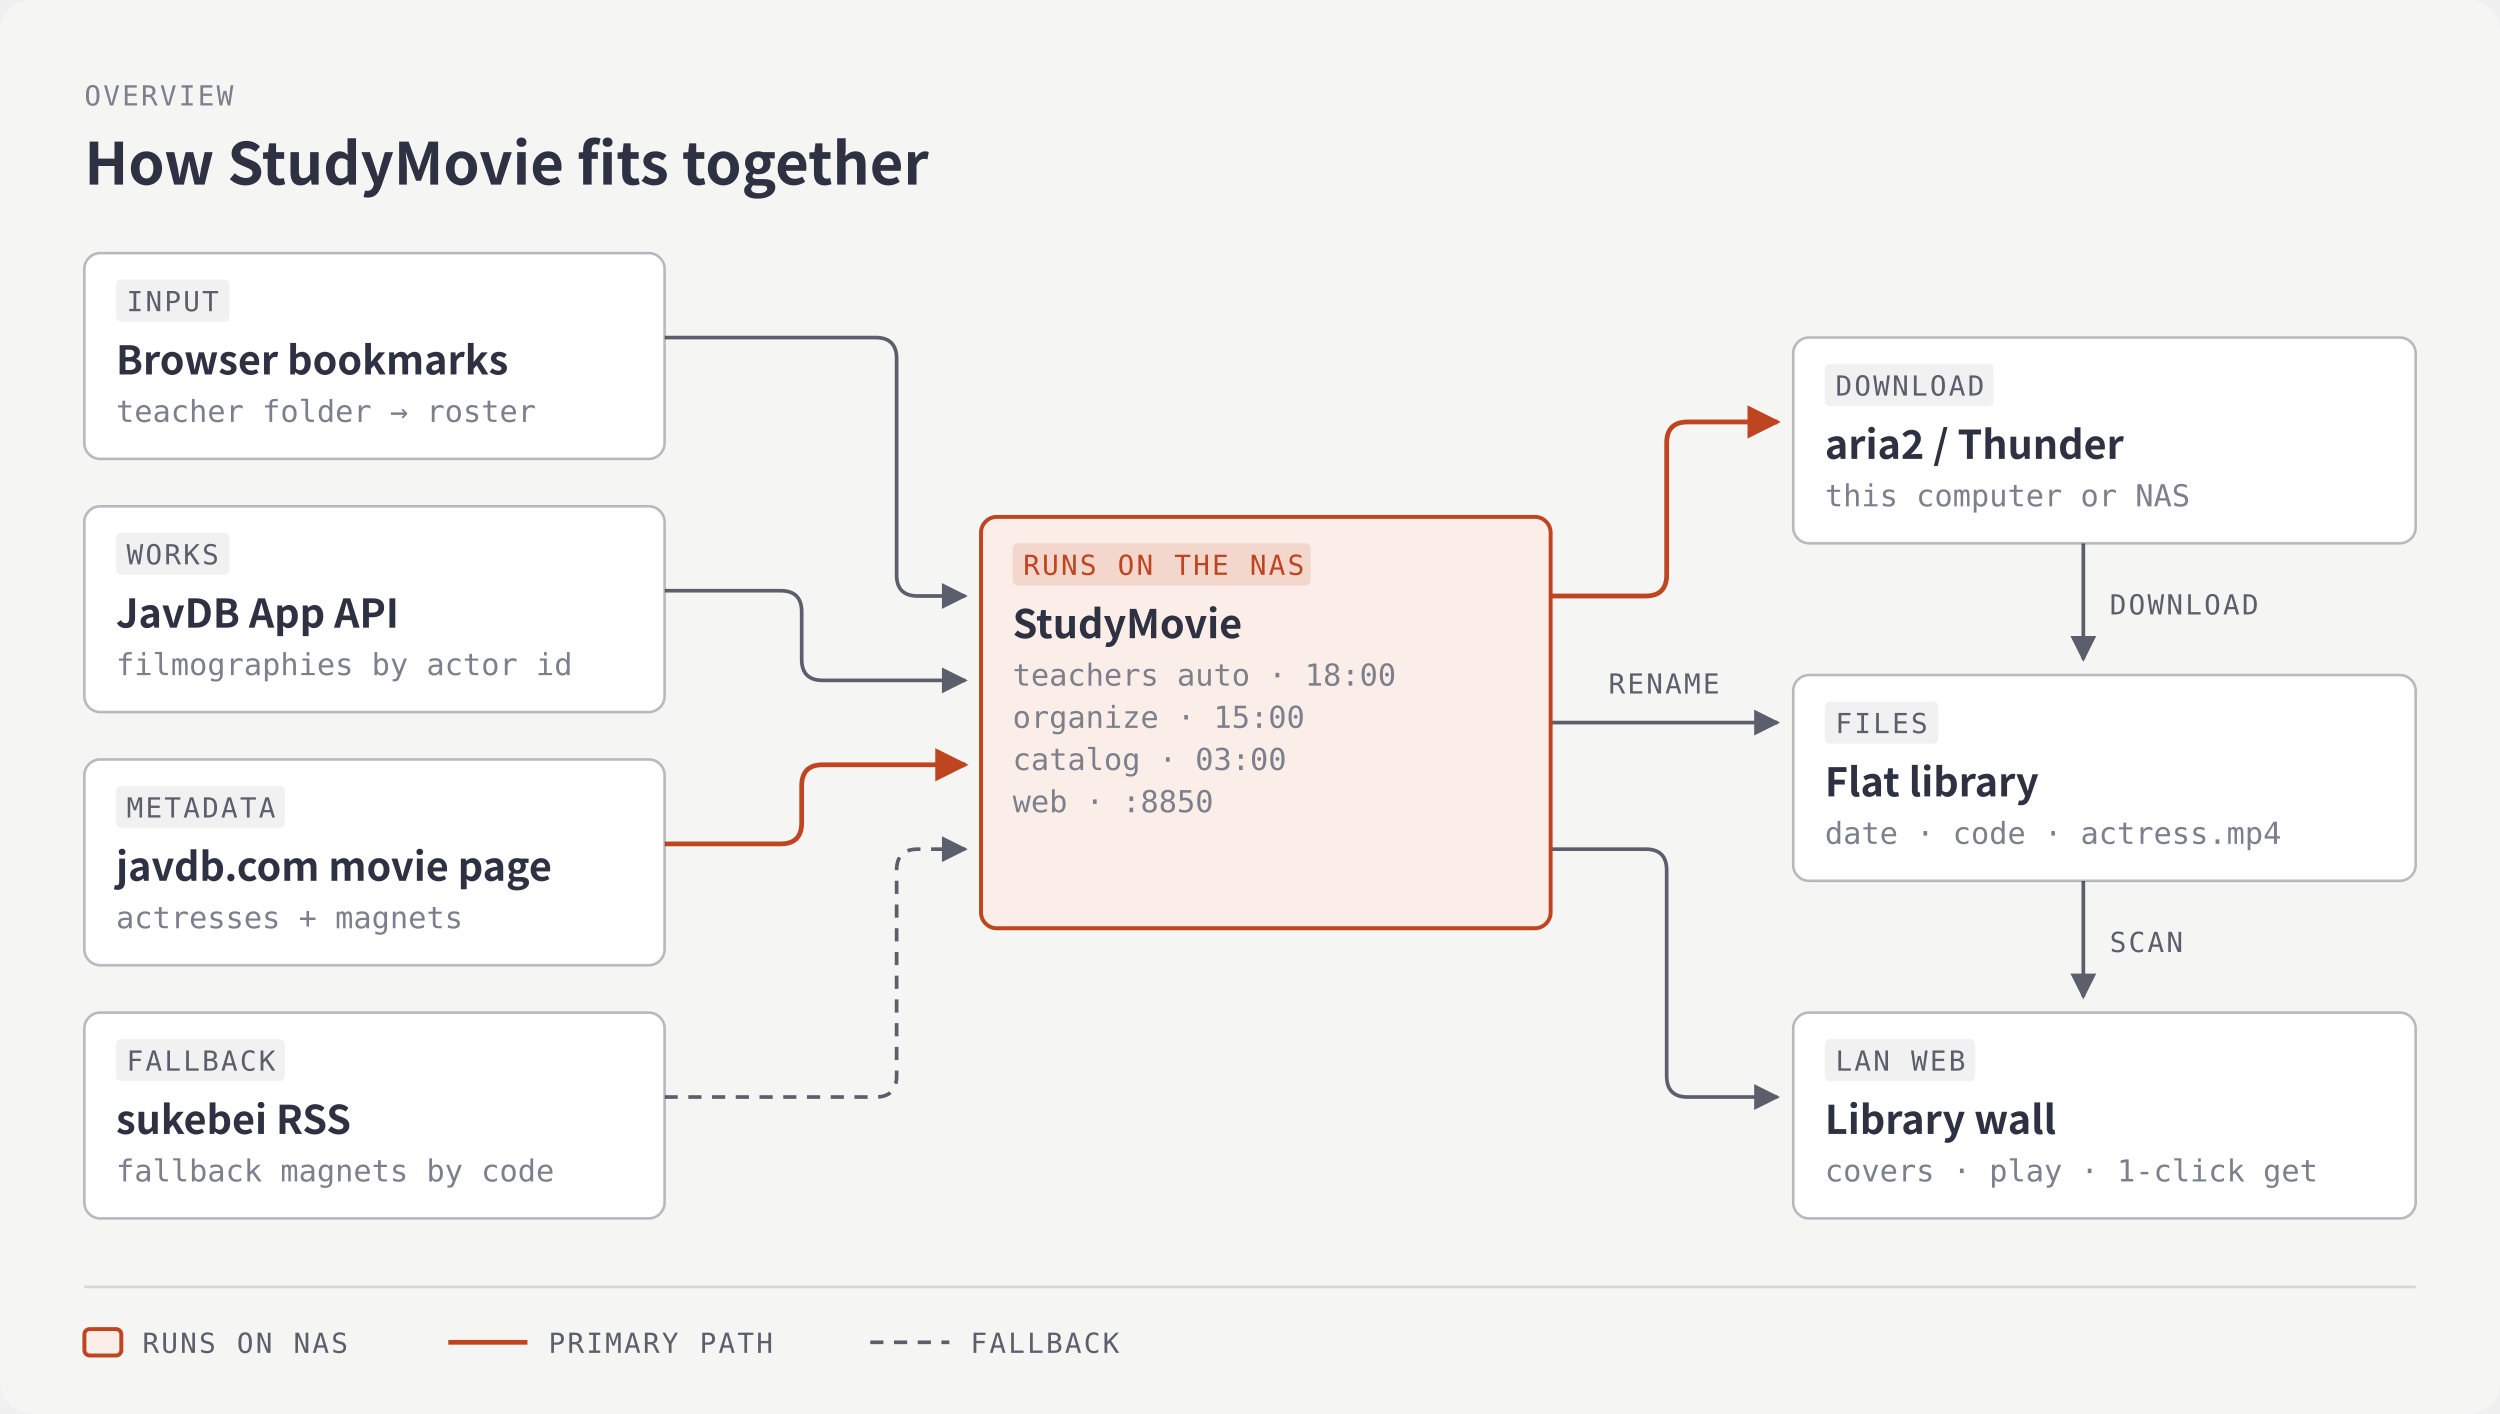
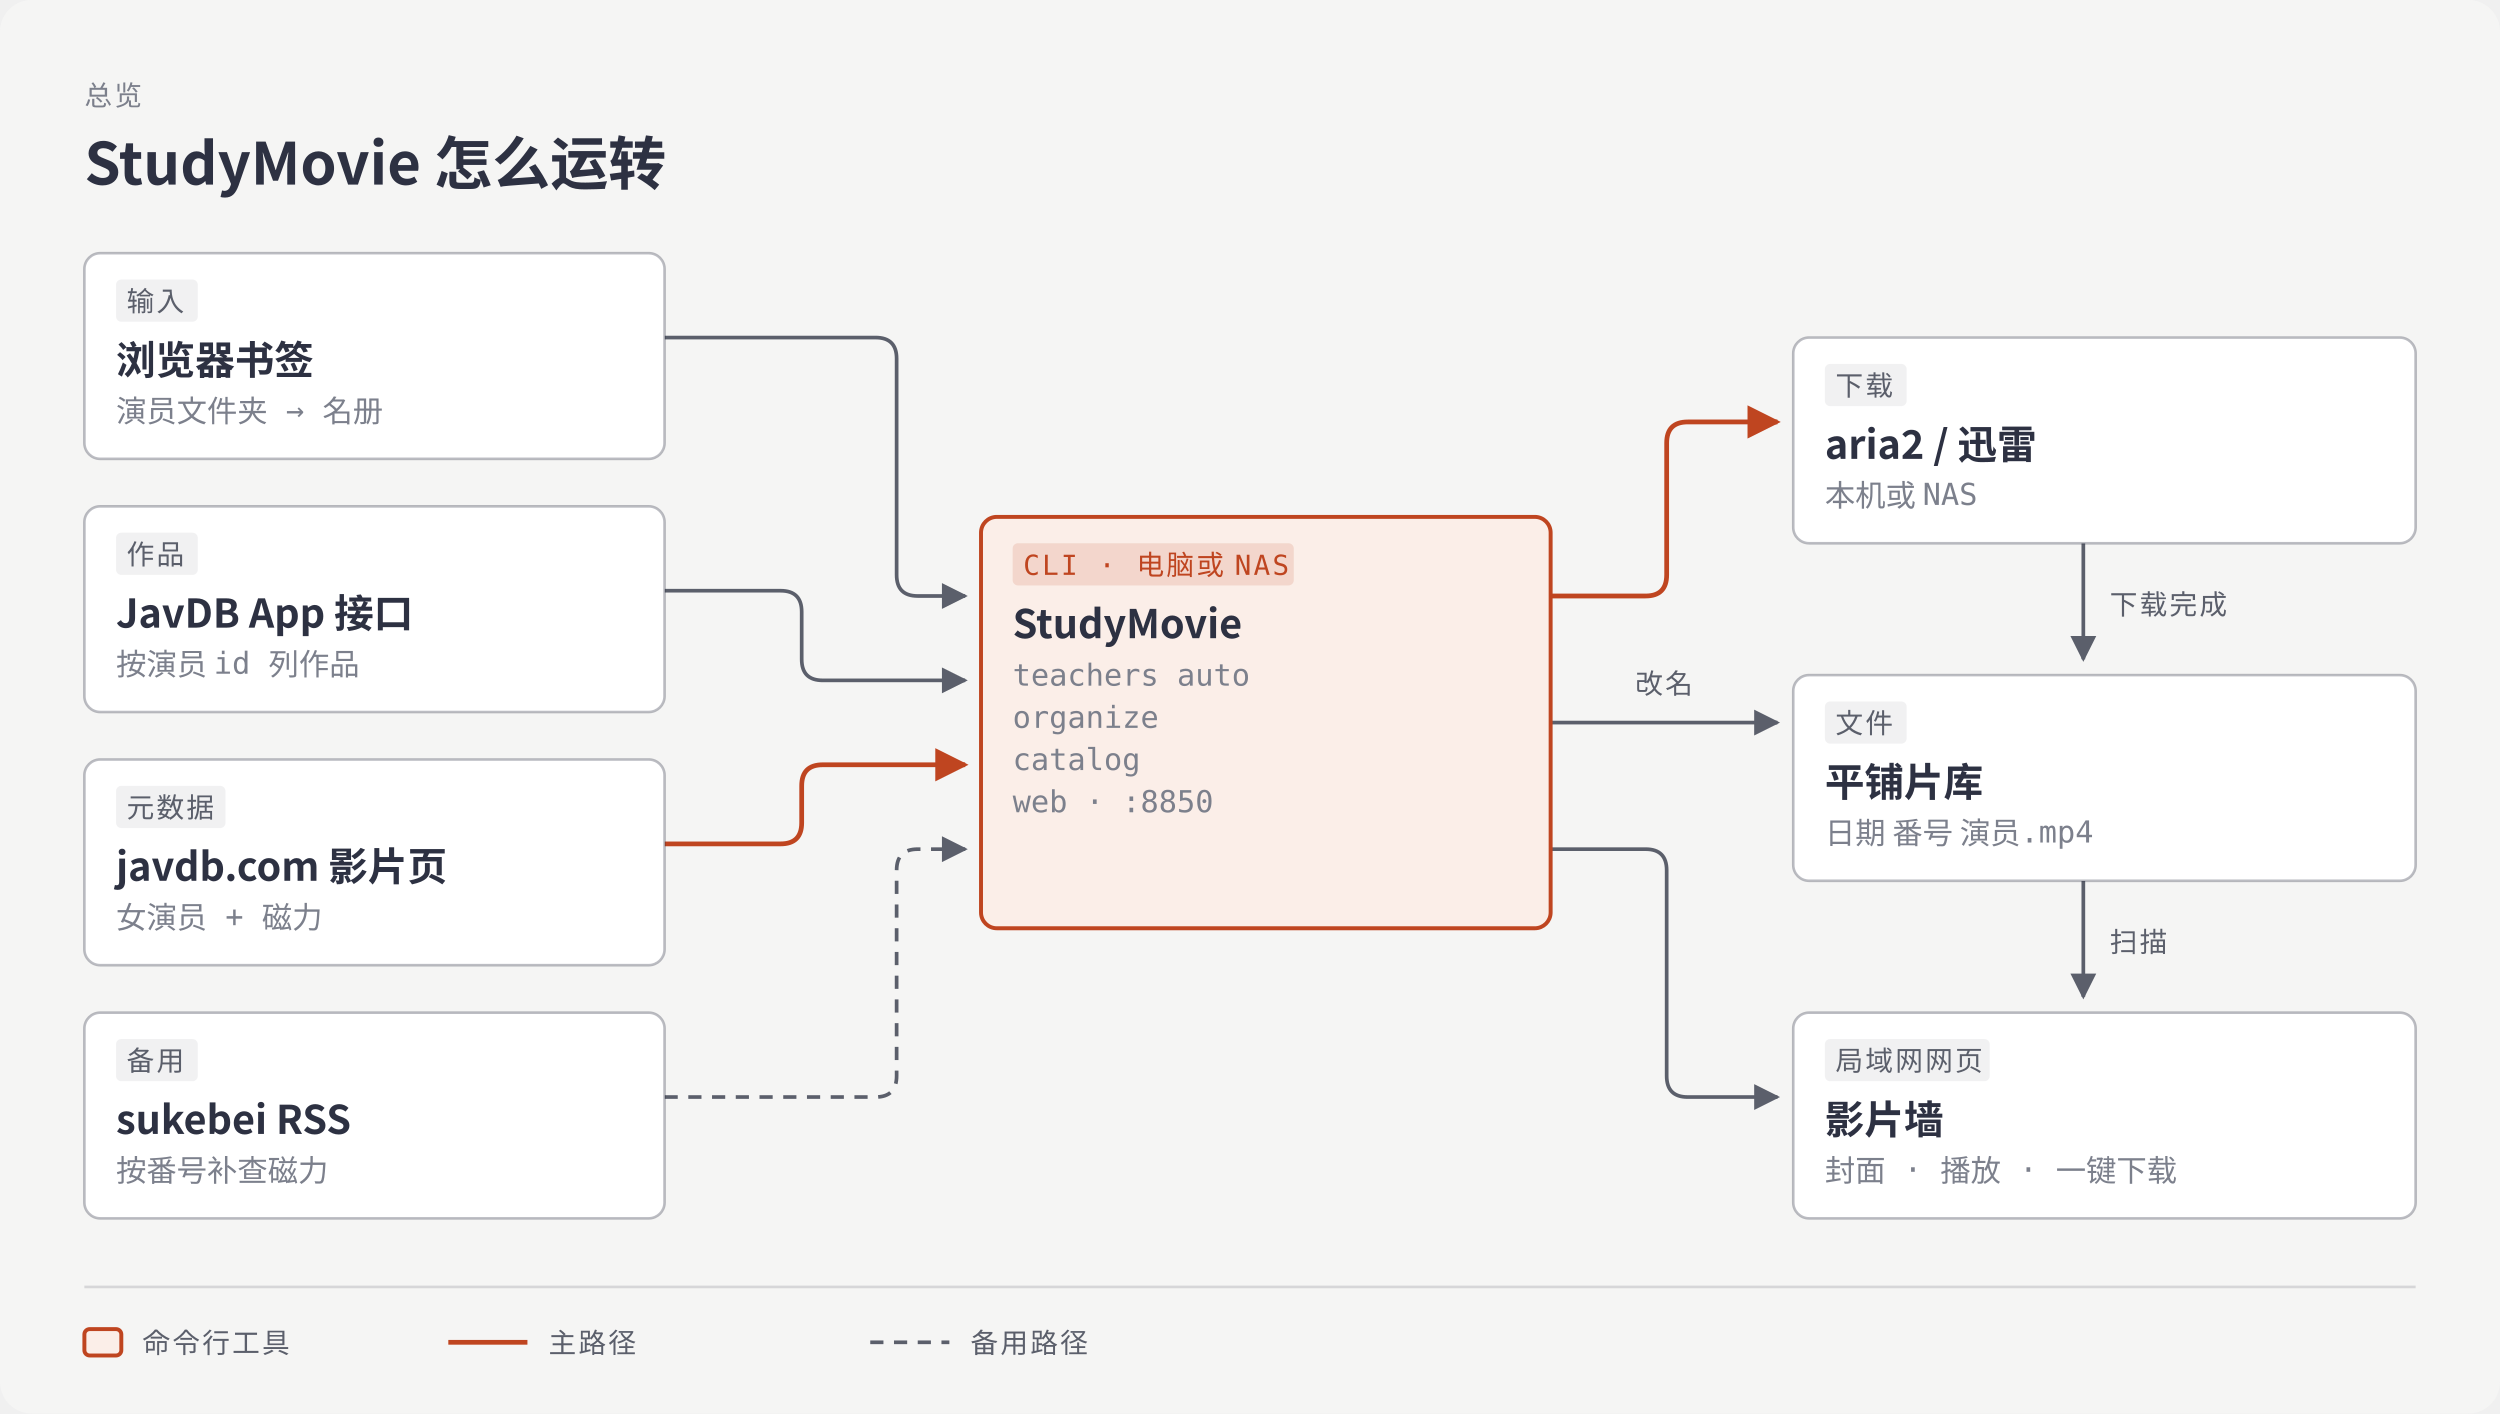
<svg xmlns="http://www.w3.org/2000/svg" viewBox="0 0 948 536" width="948" height="536" role="img" aria-labelledby="architecture-title architecture-desc">
  <defs>
    <marker id="architecturea" viewBox="0 0 10 10" refX="9" refY="5" markerWidth="7" markerHeight="7" orient="auto-start-reverse">
      <path d="M0 0 L10 5 L0 10 z" class="muted" />
    </marker>
    <marker id="architectureb" viewBox="0 0 10 10" refX="9" refY="5" markerWidth="7" markerHeight="7" orient="auto-start-reverse">
      <path d="M0 0 L10 5 L0 10 z" class="acc" />
    </marker>
  </defs>
  <style>
  .bg{fill:#f5f5f4}.card{fill:#ffffff}.box{fill:#ffffff;stroke:#2d3142;stroke-opacity:.32}
  .focal{fill:#fbeee8;stroke:#bf4520;stroke-width:1.5}.dim{fill:#ecebe8;stroke:#2d3142;stroke-opacity:.18}
  .ink{fill:#2d3142}.muted{fill:#5b5f6b}.soft{fill:#7c808c}.acc{fill:#bf4520}
  .line{stroke:#5b5f6b;stroke-width:1.4;fill:none}.aline{stroke:#bf4520;stroke-width:1.8;fill:none}
  .dash{stroke-dasharray:5 4}.rule{stroke:#2d3142;stroke-opacity:.16;fill:none}
  .tag{fill:#2d3142;fill-opacity:.07}.tagacc{fill:#bf4520;fill-opacity:.14}.mask{fill:#f5f5f4}
  .cover{fill:#dcdad5}.cover2{fill:#c9c6bf}.ok{fill:#2f7d4f}
  text{font-family:-apple-system,BlinkMacSystemFont,"Segoe UI","PingFang SC","Hiragino Sans","Noto Sans CJK SC",Helvetica,Arial,sans-serif}
  .mono{font-family:ui-monospace,SFMono-Regular,Menlo,Consolas,monospace}
  .t{font-size:22px;font-weight:600}.n{font-size:15px;font-weight:600}.s{font-size:11.5px}.e{font-size:10.5px;letter-spacing:.08em}
  @media (prefers-color-scheme:dark){
    .bg,.mask{fill:#1d1f24}.card{fill:#262930}.box{fill:#262930;stroke:#e9e7e2;stroke-opacity:.30}
    .focal{fill:#3a2620;stroke:#ea7a52}.dim{fill:#2c2f36;stroke:#e9e7e2;stroke-opacity:.16}
    .ink{fill:#f2f0ea}.muted{fill:#b9bcc5}.soft{fill:#9599a5}.acc{fill:#ea7a52}
    .line{stroke:#b9bcc5}.aline{stroke:#ea7a52}.rule{stroke:#e9e7e2}.tag{fill:#e9e7e2}.tagacc{fill:#ea7a52}
    .cover{fill:#3a3d45}.cover2{fill:#464a53}.ok{fill:#5fbf85}
  }
</style>
  <rect class="bg" width="948" height="536" rx="12" />
-   <text class="mono e soft" x="32" y="40">OVERVIEW</text>
-   <text class="t ink" x="32" y="70">How StudyMovie fits together</text>
+   <text class="mono e soft" x="32" y="40">总览</text>
+   <text class="t ink" x="32" y="70">StudyMovie 怎么运转</text>
  <path class="line" d="M252 128 H332 Q340 128 340 136 V218 Q340 226 348 226 H366" marker-end="url(#architecturea)" />
  <path class="line" d="M252 224 H296 Q304 224 304 232 V250 Q304 258 312 258 H366" marker-end="url(#architecturea)" />
  <path class="aline" d="M252 320 H296 Q304 320 304 312 V298 Q304 290 312 290 H366" marker-end="url(#architectureb)" />
  <path class="line dash" d="M252 416 H332 Q340 416 340 408 V330 Q340 322 348 322 H366" marker-end="url(#architecturea)" />
  <path class="aline" d="M588 226 H624 Q632 226 632 218 V168 Q632 160 640 160 H674" marker-end="url(#architectureb)" />
  <path class="line" d="M588 274 H674" marker-end="url(#architecturea)" />
  <path class="line" d="M588 322 H624 Q632 322 632 330 V408 Q632 416 640 416 H674" marker-end="url(#architecturea)" />
  <path class="line" d="M790 206 V250" marker-end="url(#architecturea)" />
  <path class="line" d="M790 334 V378" marker-end="url(#architecturea)" />
-   <rect class="mask" x="605.0" y="251" width="52" height="16" />
-   <text class="mono e muted" x="631" y="263" text-anchor="middle">RENAME</text>
-   <rect class="mask" x="795" y="221" width="66" height="16" />
-   <text class="mono e muted" x="800" y="233" text-anchor="start">DOWNLOAD</text>
-   <rect class="mask" x="795" y="349" width="38" height="16" />
-   <text class="mono e muted" x="800" y="361" text-anchor="start">SCAN</text>
+   <rect class="mask" x="614.5" y="251" width="33.0" height="16" />
+   <text class="mono e muted" x="631" y="263" text-anchor="middle">改名</text>
+   <rect class="mask" x="795" y="221" width="54.0" height="16" />
+   <text class="mono e muted" x="800" y="233" text-anchor="start">下载完成</text>
+   <rect class="mask" x="795" y="349" width="33.0" height="16" />
+   <text class="mono e muted" x="800" y="361" text-anchor="start">扫描</text>
  <rect class="box" x="32" y="96" width="220" height="78" rx="6" />
-   <rect class="tag" x="44" y="106" width="43" height="16" rx="2" />
-   <text class="mono e muted" x="48" y="118">INPUT</text>
-   <text class="n ink" x="44" y="142">Browser bookmarks</text>
-   <text class="mono s soft" x="44" y="160">teacher folder → roster</text>
+   <rect class="tag" x="44" y="106" width="31.0" height="16" rx="2" />
+   <text class="mono e muted" x="48" y="118">输入</text>
+   <text class="n ink" x="44" y="142">浏览器书签</text>
+   <text class="mono s soft" x="44" y="160">演员文件夹 → 名册</text>
  <rect class="box" x="32" y="192" width="220" height="78" rx="6" />
-   <rect class="tag" x="44" y="202" width="43" height="16" rx="2" />
-   <text class="mono e muted" x="48" y="214">WORKS</text>
-   <text class="n ink" x="44" y="238">JavDB App API</text>
-   <text class="mono s soft" x="44" y="256">filmographies by actor id</text>
+   <rect class="tag" x="44" y="202" width="31.0" height="16" rx="2" />
+   <text class="mono e muted" x="48" y="214">作品</text>
+   <text class="n ink" x="44" y="238">JavDB App 接口</text>
+   <text class="mono s soft" x="44" y="256">按演员 id 列作品</text>
  <rect class="box" x="32" y="288" width="220" height="78" rx="6" />
-   <rect class="tag" x="44" y="298" width="64" height="16" rx="2" />
-   <text class="mono e muted" x="48" y="310">METADATA</text>
-   <text class="n ink" x="44" y="334">javdb.com movie page</text>
-   <text class="mono s soft" x="44" y="352">actresses + magnets</text>
+   <rect class="tag" x="44" y="298" width="41.5" height="16" rx="2" />
+   <text class="mono e muted" x="48" y="310">元数据</text>
+   <text class="n ink" x="44" y="334">javdb.com 影片页</text>
+   <text class="mono s soft" x="44" y="352">女演员 + 磁力</text>
  <rect class="box" x="32" y="384" width="220" height="78" rx="6" />
-   <rect class="tag" x="44" y="394" width="64" height="16" rx="2" />
-   <text class="mono e muted" x="48" y="406">FALLBACK</text>
+   <rect class="tag" x="44" y="394" width="31.0" height="16" rx="2" />
+   <text class="mono e muted" x="48" y="406">备用</text>
  <text class="n ink" x="44" y="430">sukebei RSS</text>
-   <text class="mono s soft" x="44" y="448">fallback magnets by code</text>
+   <text class="mono s soft" x="44" y="448">按番号补查磁力</text>
  <rect class="focal" x="372" y="196" width="216" height="156" rx="6" />
-   <rect class="tagacc" x="384" y="206" width="113" height="16" rx="2" />
-   <text class="mono e acc" x="388" y="218">RUNS ON THE NAS</text>
+   <rect class="tagacc" x="384" y="206" width="106.6" height="16" rx="2" />
+   <text class="mono e acc" x="388" y="218">CLI · 电脑或 NAS</text>
  <text class="n ink" x="384" y="242">StudyMovie</text>
-   <text class="mono s soft" x="384" y="260">teachers auto · 18:00</text>
-   <text class="mono s soft" x="384" y="276">organize · 15:00</text>
-   <text class="mono s soft" x="384" y="292">catalog · 03:00</text>
+   <text class="mono s soft" x="384" y="260">teachers auto</text>
+   <text class="mono s soft" x="384" y="276">organize</text>
+   <text class="mono s soft" x="384" y="292">catalog</text>
  <text class="mono s soft" x="384" y="308">web · :8850</text>
  <rect class="box" x="680" y="128" width="236" height="78" rx="6" />
-   <rect class="tag" x="692" y="138" width="64" height="16" rx="2" />
-   <text class="mono e muted" x="696" y="150">DOWNLOAD</text>
-   <text class="n ink" x="692" y="174">aria2 / Thunder</text>
-   <text class="mono s soft" x="692" y="192">this computer or NAS</text>
+   <rect class="tag" x="692" y="138" width="31.0" height="16" rx="2" />
+   <text class="mono e muted" x="696" y="150">下载</text>
+   <text class="n ink" x="692" y="174">aria2 / 迅雷</text>
+   <text class="mono s soft" x="692" y="192">本机或 NAS</text>
  <rect class="box" x="680" y="256" width="236" height="78" rx="6" />
-   <rect class="tag" x="692" y="266" width="43" height="16" rx="2" />
-   <text class="mono e muted" x="696" y="278">FILES</text>
-   <text class="n ink" x="692" y="302">Flat library</text>
-   <text class="mono s soft" x="692" y="320">date · code · actress.mp4</text>
+   <rect class="tag" x="692" y="266" width="31.0" height="16" rx="2" />
+   <text class="mono e muted" x="696" y="278">文件</text>
+   <text class="n ink" x="692" y="302">平铺片库</text>
+   <text class="mono s soft" x="692" y="320">日期 番号 演员.mp4</text>
  <rect class="box" x="680" y="384" width="236" height="78" rx="6" />
-   <rect class="tag" x="692" y="394" width="57" height="16" rx="2" />
-   <text class="mono e muted" x="696" y="406">LAN WEB</text>
-   <text class="n ink" x="692" y="430">Library wall</text>
-   <text class="mono s soft" x="692" y="448">covers · play · 1-click get</text>
+   <rect class="tag" x="692" y="394" width="62.5" height="16" rx="2" />
+   <text class="mono e muted" x="696" y="406">局域网网页</text>
+   <text class="n ink" x="692" y="430">影片墙</text>
+   <text class="mono s soft" x="692" y="448">封面 · 播放 · 一键下载</text>
  <line class="rule" x1="32" y1="488" x2="916" y2="488" />
  <rect class="focal" x="32" y="504" width="14" height="10" rx="2" />
-   <text class="mono e muted" x="54" y="513">RUNS ON NAS</text>
+   <text class="mono e muted" x="54" y="513">命令行工具</text>
  <line class="aline" x1="170" y1="509" x2="200" y2="509" />
-   <text class="mono e muted" x="208" y="513">PRIMARY PATH</text>
+   <text class="mono e muted" x="208" y="513">主路径</text>
  <line class="line dash" x1="330" y1="509" x2="360" y2="509" />
-   <text class="mono e muted" x="368" y="513">FALLBACK</text>
+   <text class="mono e muted" x="368" y="513">备用路径</text>
</svg>
